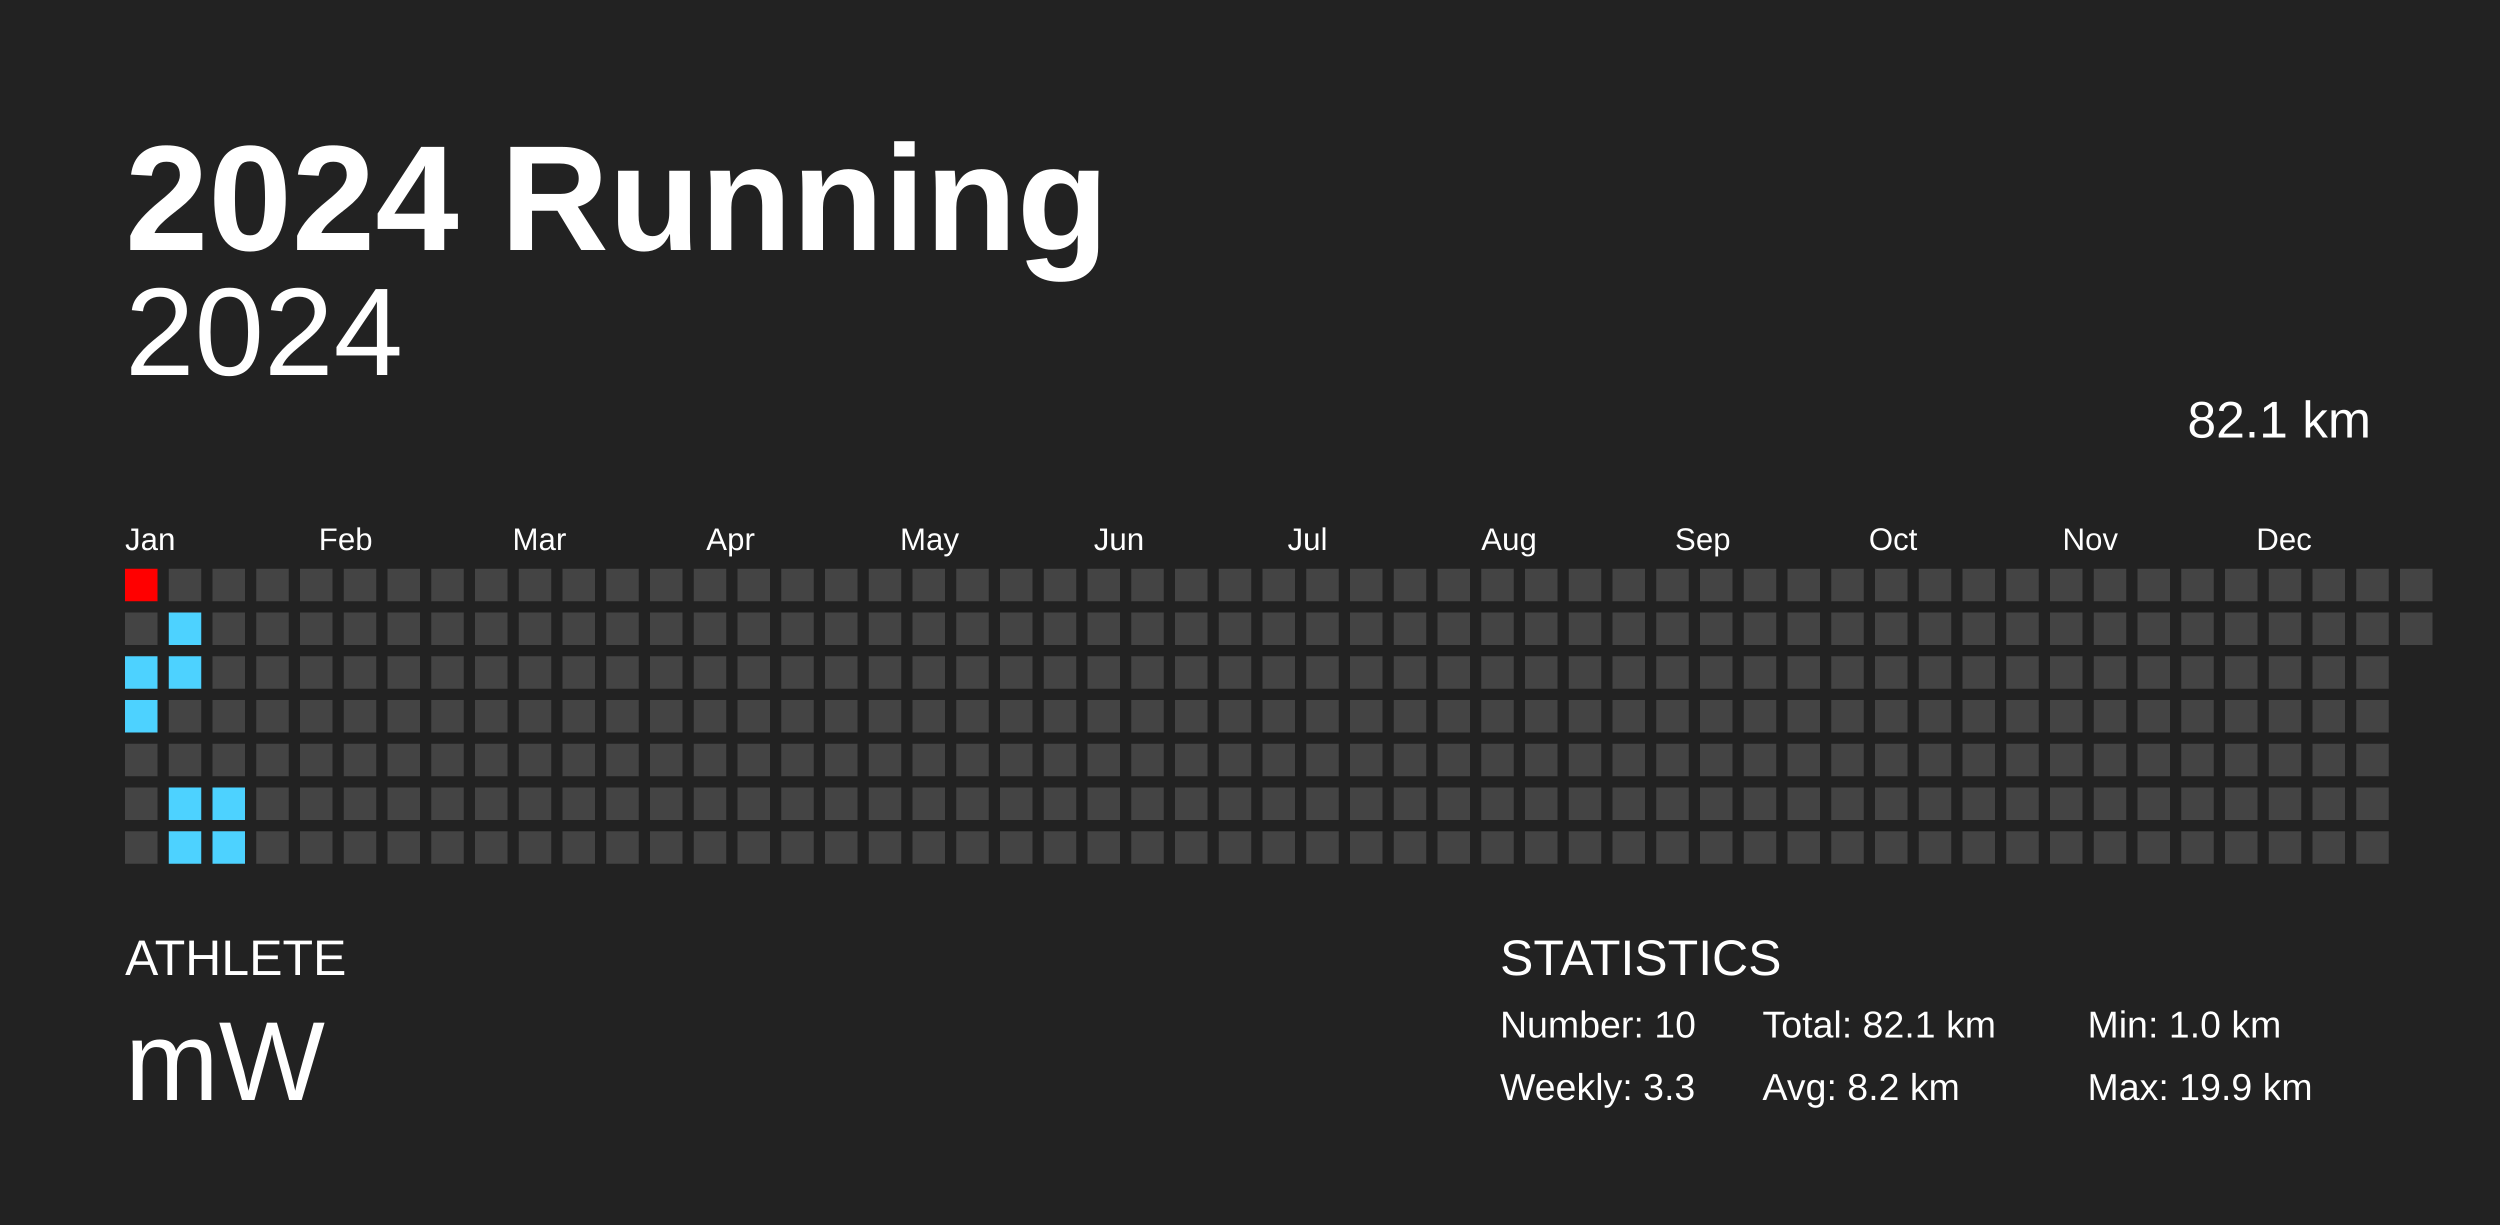
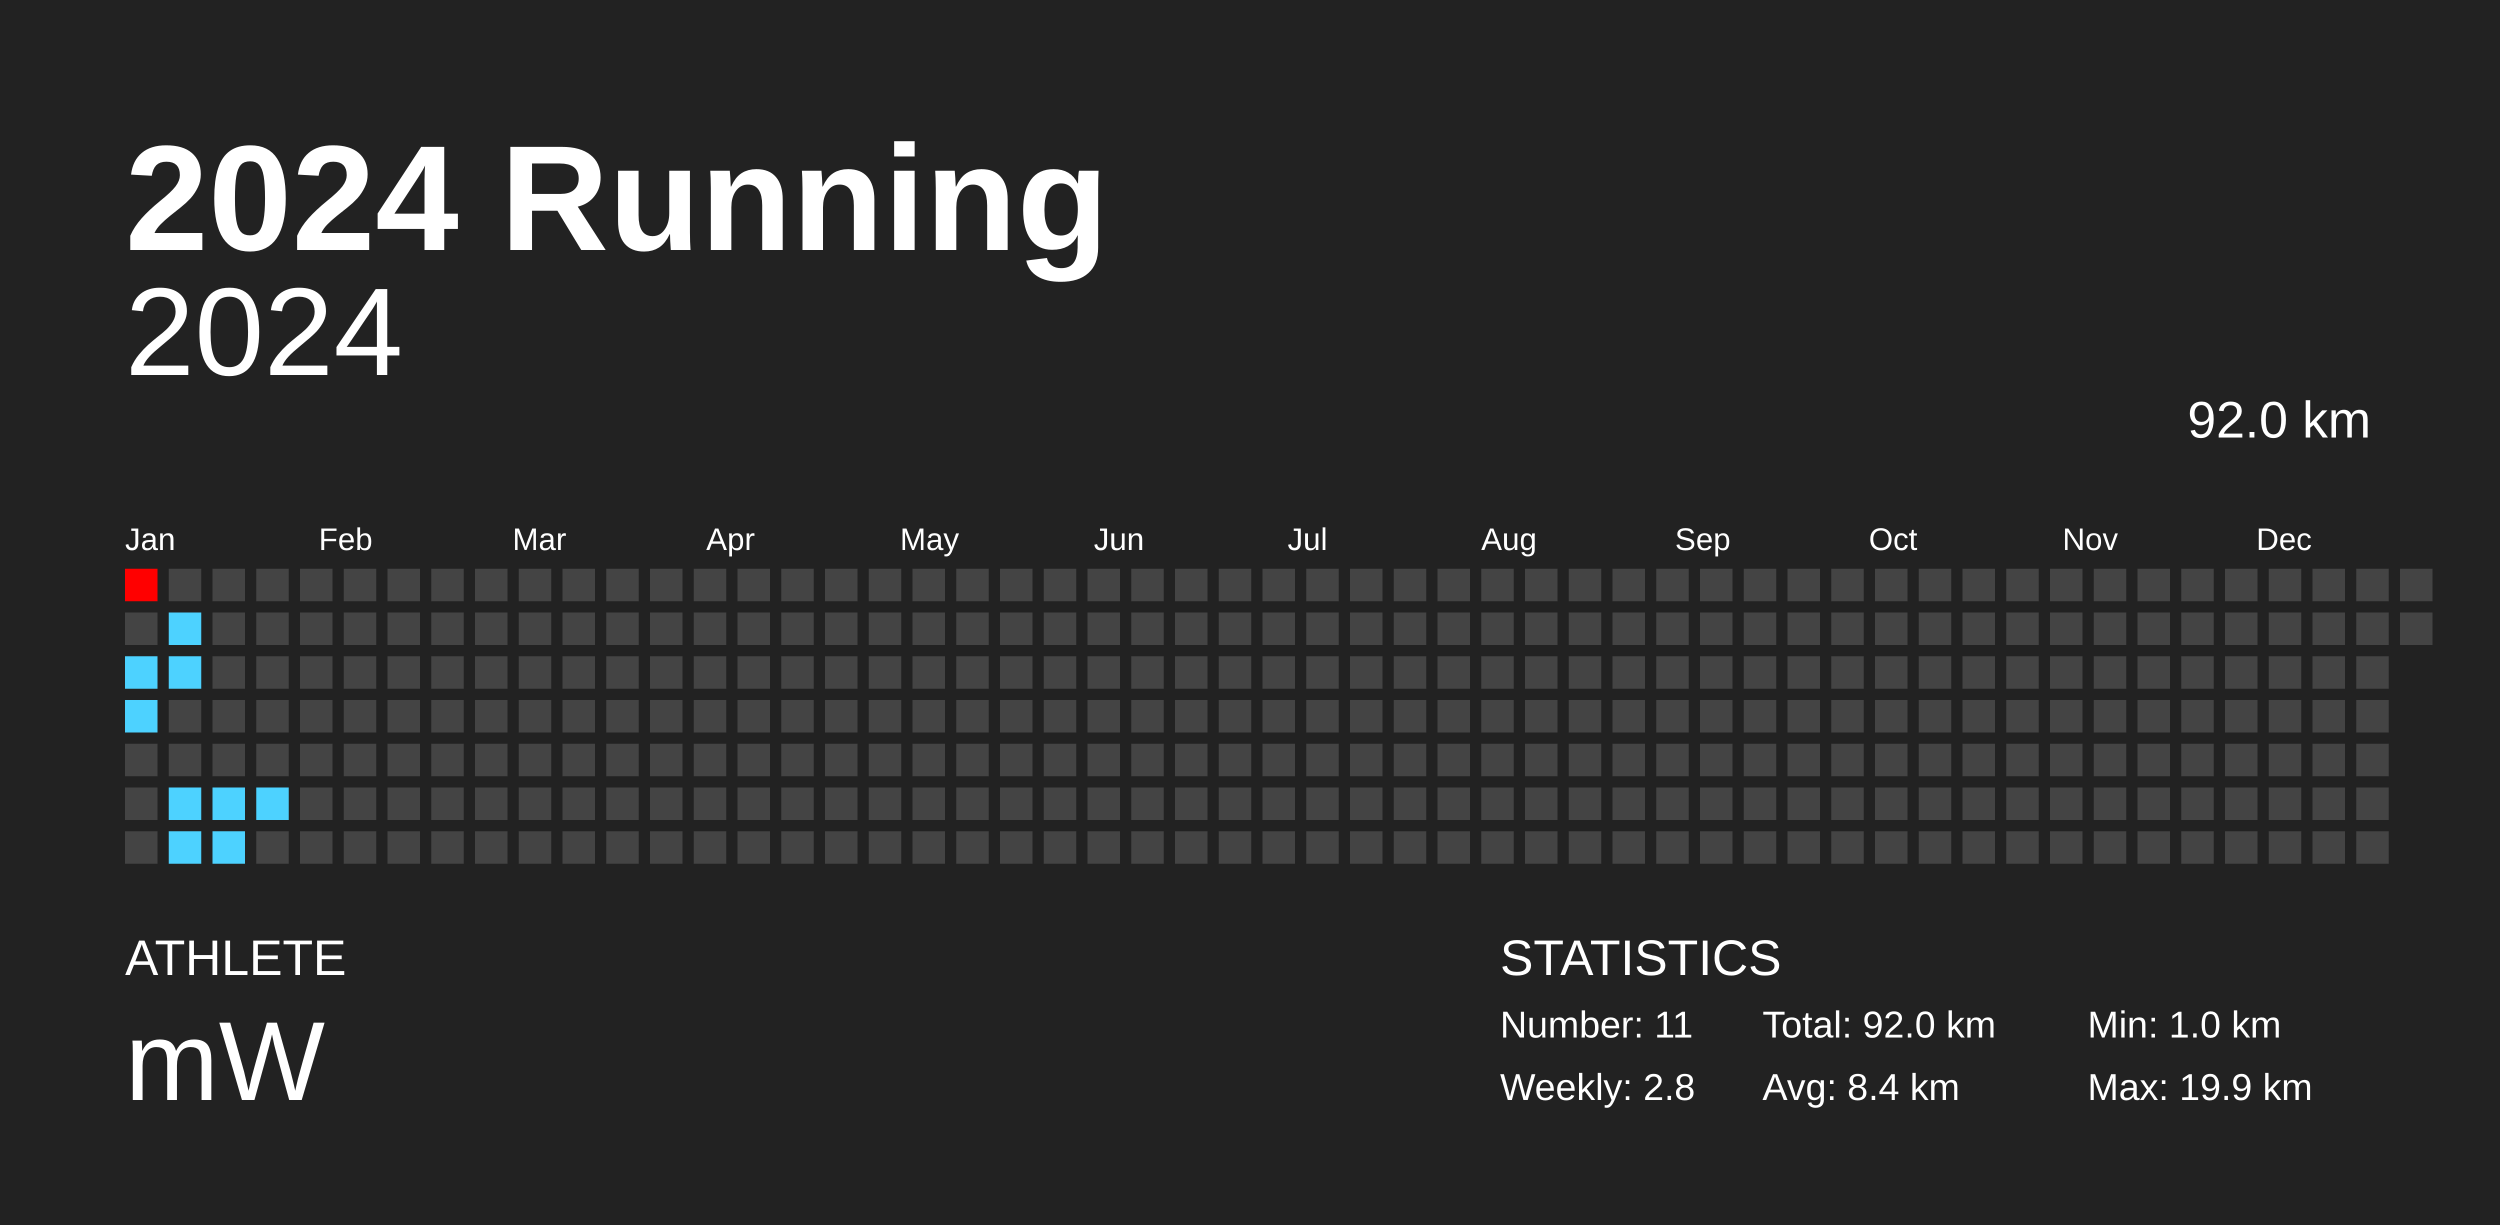
<svg xmlns="http://www.w3.org/2000/svg" baseProfile="full" height="98mm" version="1.1" viewBox="0,0,200,98" width="200mm">
  <defs />
  <rect fill="#222222" height="98" width="200" x="0" y="0" />
  <text fill="#FFFFFF" style="font-size:12px; font-family:Arial; font-weight:bold;" x="10" y="20">2024 Running</text>
  <text fill="#FFFFFF" style="font-size:4px; font-family:Arial" x="10" y="78">ATHLETE</text>
  <text fill="#FFFFFF" style="font-size:9px; font-family:Arial" x="10" y="88">mW</text>
  <text fill="#FFFFFF" style="font-size:4px; font-family:Arial" x="120" y="78">STATISTICS</text>
-   <text fill="#FFFFFF" style="font-size:3px; font-family:Arial" x="120" y="83">Number: 10</text>
-   <text fill="#FFFFFF" style="font-size:3px; font-family:Arial" x="120" y="88">Weekly: 3.3</text>
-   <text fill="#FFFFFF" style="font-size:3px; font-family:Arial" x="141" y="83">Total: 82.1 km</text>
-   <text fill="#FFFFFF" style="font-size:3px; font-family:Arial" x="141" y="88">Avg: 8.2 km</text>
+   <text fill="#FFFFFF" style="font-size:3px; font-family:Arial" x="120" y="83">Number: 11</text>
+   <text fill="#FFFFFF" style="font-size:3px; font-family:Arial" x="120" y="88">Weekly: 2.8</text>
+   <text fill="#FFFFFF" style="font-size:3px; font-family:Arial" x="141" y="83">Total: 92.0 km</text>
+   <text fill="#FFFFFF" style="font-size:3px; font-family:Arial" x="141" y="88">Avg: 8.4 km</text>
  <text fill="#FFFFFF" style="font-size:3px; font-family:Arial" x="167" y="83">Min: 1.0 km</text>
  <text fill="#FFFFFF" style="font-size:3px; font-family:Arial" x="167" y="88">Max: 19.9 km</text>
  <text alignment-baseline="hanging" fill="#FFFFFF" style="font-size:10.0px; font-family:Arial;" x="10" y="30">2024</text>
-   <text alignment-baseline="hanging" fill="#FFFFFF" style="font-size:4.125px; font-family:Arial;" x="175" y="35">82.1 km</text>
+   <text alignment-baseline="hanging" fill="#FFFFFF" style="font-size:4.125px; font-family:Arial;" x="175" y="35">92.0 km</text>
  <text fill="#FFFFFF" style="font-size:2.5px; font-family:Arial" x="10.0" y="44">Jan</text>
  <text fill="#FFFFFF" style="font-size:2.5px; font-family:Arial" x="25.5" y="44">Feb</text>
  <text fill="#FFFFFF" style="font-size:2.5px; font-family:Arial" x="41.0" y="44">Mar</text>
  <text fill="#FFFFFF" style="font-size:2.5px; font-family:Arial" x="56.5" y="44">Apr</text>
  <text fill="#FFFFFF" style="font-size:2.5px; font-family:Arial" x="72.0" y="44">May</text>
  <text fill="#FFFFFF" style="font-size:2.5px; font-family:Arial" x="87.5" y="44">Jun</text>
  <text fill="#FFFFFF" style="font-size:2.5px; font-family:Arial" x="103.0" y="44">Jul</text>
  <text fill="#FFFFFF" style="font-size:2.5px; font-family:Arial" x="118.5" y="44">Aug</text>
  <text fill="#FFFFFF" style="font-size:2.5px; font-family:Arial" x="134.0" y="44">Sep</text>
  <text fill="#FFFFFF" style="font-size:2.5px; font-family:Arial" x="149.5" y="44">Oct</text>
  <text fill="#FFFFFF" style="font-size:2.5px; font-family:Arial" x="165.0" y="44">Nov</text>
  <text fill="#FFFFFF" style="font-size:2.5px; font-family:Arial" x="180.5" y="44">Dec</text>
  <rect fill="red" height="2.6" width="2.6" x="10.0" y="45.5" />
  <rect fill="#444444" height="2.6" width="2.6" x="10.0" y="49.0" />
  <rect fill="#4dd2ff" height="2.6" width="2.6" x="10.0" y="52.5" />
  <rect fill="#4dd2ff" height="2.6" width="2.6" x="10.0" y="56.0" />
  <rect fill="#444444" height="2.6" width="2.6" x="10.0" y="59.5" />
  <rect fill="#444444" height="2.6" width="2.6" x="10.0" y="63.0" />
  <rect fill="#444444" height="2.6" width="2.6" x="10.0" y="66.5" />
  <rect fill="#444444" height="2.6" width="2.6" x="13.5" y="45.5" />
  <rect fill="#4dd2ff" height="2.6" width="2.6" x="13.5" y="49.0" />
  <rect fill="#4dd2ff" height="2.6" width="2.6" x="13.5" y="52.5" />
  <rect fill="#444444" height="2.6" width="2.6" x="13.5" y="56.0" />
  <rect fill="#444444" height="2.6" width="2.6" x="13.5" y="59.5" />
  <rect fill="#4dd2ff" height="2.6" width="2.6" x="13.5" y="63.0" />
  <rect fill="#4dd2ff" height="2.6" width="2.6" x="13.5" y="66.5" />
  <rect fill="#444444" height="2.6" width="2.6" x="17.0" y="45.5" />
  <rect fill="#444444" height="2.6" width="2.6" x="17.0" y="49.0" />
  <rect fill="#444444" height="2.6" width="2.6" x="17.0" y="52.5" />
  <rect fill="#444444" height="2.6" width="2.6" x="17.0" y="56.0" />
  <rect fill="#444444" height="2.6" width="2.6" x="17.0" y="59.5" />
  <rect fill="#4dd2ff" height="2.6" width="2.6" x="17.0" y="63.0" />
  <rect fill="#4dd2ff" height="2.6" width="2.6" x="17.0" y="66.5" />
  <rect fill="#444444" height="2.6" width="2.6" x="20.5" y="45.5" />
  <rect fill="#444444" height="2.6" width="2.6" x="20.5" y="49.0" />
  <rect fill="#444444" height="2.6" width="2.6" x="20.5" y="52.5" />
  <rect fill="#444444" height="2.6" width="2.6" x="20.5" y="56.0" />
  <rect fill="#444444" height="2.6" width="2.6" x="20.5" y="59.5" />
-   <rect fill="#444444" height="2.6" width="2.6" x="20.5" y="63.0" />
+   <rect fill="#4dd2ff" height="2.6" width="2.6" x="20.5" y="63.0" />
  <rect fill="#444444" height="2.6" width="2.6" x="20.5" y="66.5" />
  <rect fill="#444444" height="2.6" width="2.6" x="24.0" y="45.5" />
  <rect fill="#444444" height="2.6" width="2.6" x="24.0" y="49.0" />
  <rect fill="#444444" height="2.6" width="2.6" x="24.0" y="52.5" />
  <rect fill="#444444" height="2.6" width="2.6" x="24.0" y="56.0" />
  <rect fill="#444444" height="2.6" width="2.6" x="24.0" y="59.5" />
  <rect fill="#444444" height="2.6" width="2.6" x="24.0" y="63.0" />
  <rect fill="#444444" height="2.6" width="2.6" x="24.0" y="66.5" />
  <rect fill="#444444" height="2.6" width="2.6" x="27.5" y="45.5" />
  <rect fill="#444444" height="2.6" width="2.6" x="27.5" y="49.0" />
  <rect fill="#444444" height="2.6" width="2.6" x="27.5" y="52.5" />
  <rect fill="#444444" height="2.6" width="2.6" x="27.5" y="56.0" />
  <rect fill="#444444" height="2.6" width="2.6" x="27.5" y="59.5" />
  <rect fill="#444444" height="2.6" width="2.6" x="27.5" y="63.0" />
  <rect fill="#444444" height="2.6" width="2.6" x="27.5" y="66.5" />
  <rect fill="#444444" height="2.6" width="2.6" x="31.0" y="45.5" />
  <rect fill="#444444" height="2.6" width="2.6" x="31.0" y="49.0" />
  <rect fill="#444444" height="2.6" width="2.6" x="31.0" y="52.5" />
  <rect fill="#444444" height="2.6" width="2.6" x="31.0" y="56.0" />
  <rect fill="#444444" height="2.6" width="2.6" x="31.0" y="59.5" />
  <rect fill="#444444" height="2.6" width="2.6" x="31.0" y="63.0" />
  <rect fill="#444444" height="2.6" width="2.6" x="31.0" y="66.5" />
  <rect fill="#444444" height="2.6" width="2.6" x="34.5" y="45.5" />
  <rect fill="#444444" height="2.6" width="2.6" x="34.5" y="49.0" />
  <rect fill="#444444" height="2.6" width="2.6" x="34.5" y="52.5" />
  <rect fill="#444444" height="2.6" width="2.6" x="34.5" y="56.0" />
  <rect fill="#444444" height="2.6" width="2.6" x="34.5" y="59.5" />
  <rect fill="#444444" height="2.6" width="2.6" x="34.5" y="63.0" />
  <rect fill="#444444" height="2.6" width="2.6" x="34.5" y="66.5" />
  <rect fill="#444444" height="2.6" width="2.6" x="38.0" y="45.5" />
  <rect fill="#444444" height="2.6" width="2.6" x="38.0" y="49.0" />
  <rect fill="#444444" height="2.6" width="2.6" x="38.0" y="52.5" />
  <rect fill="#444444" height="2.6" width="2.6" x="38.0" y="56.0" />
  <rect fill="#444444" height="2.6" width="2.6" x="38.0" y="59.5" />
  <rect fill="#444444" height="2.6" width="2.6" x="38.0" y="63.0" />
  <rect fill="#444444" height="2.6" width="2.6" x="38.0" y="66.5" />
  <rect fill="#444444" height="2.6" width="2.6" x="41.5" y="45.5" />
  <rect fill="#444444" height="2.6" width="2.6" x="41.5" y="49.0" />
  <rect fill="#444444" height="2.6" width="2.6" x="41.5" y="52.5" />
  <rect fill="#444444" height="2.6" width="2.6" x="41.5" y="56.0" />
  <rect fill="#444444" height="2.6" width="2.6" x="41.5" y="59.5" />
  <rect fill="#444444" height="2.6" width="2.6" x="41.5" y="63.0" />
  <rect fill="#444444" height="2.6" width="2.6" x="41.5" y="66.5" />
  <rect fill="#444444" height="2.6" width="2.6" x="45.0" y="45.5" />
  <rect fill="#444444" height="2.6" width="2.6" x="45.0" y="49.0" />
  <rect fill="#444444" height="2.6" width="2.6" x="45.0" y="52.5" />
  <rect fill="#444444" height="2.6" width="2.6" x="45.0" y="56.0" />
  <rect fill="#444444" height="2.6" width="2.6" x="45.0" y="59.5" />
  <rect fill="#444444" height="2.6" width="2.6" x="45.0" y="63.0" />
  <rect fill="#444444" height="2.6" width="2.6" x="45.0" y="66.5" />
  <rect fill="#444444" height="2.6" width="2.6" x="48.5" y="45.5" />
  <rect fill="#444444" height="2.6" width="2.6" x="48.5" y="49.0" />
  <rect fill="#444444" height="2.6" width="2.6" x="48.5" y="52.5" />
  <rect fill="#444444" height="2.6" width="2.6" x="48.5" y="56.0" />
  <rect fill="#444444" height="2.6" width="2.6" x="48.5" y="59.5" />
  <rect fill="#444444" height="2.6" width="2.6" x="48.5" y="63.0" />
  <rect fill="#444444" height="2.6" width="2.6" x="48.5" y="66.5" />
  <rect fill="#444444" height="2.6" width="2.6" x="52.0" y="45.5" />
  <rect fill="#444444" height="2.6" width="2.6" x="52.0" y="49.0" />
  <rect fill="#444444" height="2.6" width="2.6" x="52.0" y="52.5" />
  <rect fill="#444444" height="2.6" width="2.6" x="52.0" y="56.0" />
  <rect fill="#444444" height="2.6" width="2.6" x="52.0" y="59.5" />
  <rect fill="#444444" height="2.6" width="2.6" x="52.0" y="63.0" />
  <rect fill="#444444" height="2.6" width="2.6" x="52.0" y="66.5" />
  <rect fill="#444444" height="2.6" width="2.6" x="55.5" y="45.5" />
  <rect fill="#444444" height="2.6" width="2.6" x="55.5" y="49.0" />
  <rect fill="#444444" height="2.6" width="2.6" x="55.5" y="52.5" />
  <rect fill="#444444" height="2.6" width="2.6" x="55.5" y="56.0" />
  <rect fill="#444444" height="2.6" width="2.6" x="55.5" y="59.5" />
  <rect fill="#444444" height="2.6" width="2.6" x="55.5" y="63.0" />
  <rect fill="#444444" height="2.6" width="2.6" x="55.5" y="66.5" />
  <rect fill="#444444" height="2.6" width="2.6" x="59.0" y="45.5" />
  <rect fill="#444444" height="2.6" width="2.6" x="59.0" y="49.0" />
  <rect fill="#444444" height="2.6" width="2.6" x="59.0" y="52.5" />
  <rect fill="#444444" height="2.6" width="2.6" x="59.0" y="56.0" />
  <rect fill="#444444" height="2.6" width="2.6" x="59.0" y="59.5" />
  <rect fill="#444444" height="2.6" width="2.6" x="59.0" y="63.0" />
  <rect fill="#444444" height="2.6" width="2.6" x="59.0" y="66.5" />
  <rect fill="#444444" height="2.6" width="2.6" x="62.5" y="45.5" />
  <rect fill="#444444" height="2.6" width="2.6" x="62.5" y="49.0" />
  <rect fill="#444444" height="2.6" width="2.6" x="62.5" y="52.5" />
  <rect fill="#444444" height="2.6" width="2.6" x="62.5" y="56.0" />
  <rect fill="#444444" height="2.6" width="2.6" x="62.5" y="59.5" />
  <rect fill="#444444" height="2.6" width="2.6" x="62.5" y="63.0" />
  <rect fill="#444444" height="2.6" width="2.6" x="62.5" y="66.5" />
  <rect fill="#444444" height="2.6" width="2.6" x="66.0" y="45.5" />
  <rect fill="#444444" height="2.6" width="2.6" x="66.0" y="49.0" />
  <rect fill="#444444" height="2.6" width="2.6" x="66.0" y="52.5" />
  <rect fill="#444444" height="2.6" width="2.6" x="66.0" y="56.0" />
  <rect fill="#444444" height="2.6" width="2.6" x="66.0" y="59.5" />
  <rect fill="#444444" height="2.6" width="2.6" x="66.0" y="63.0" />
  <rect fill="#444444" height="2.6" width="2.6" x="66.0" y="66.5" />
  <rect fill="#444444" height="2.6" width="2.6" x="69.5" y="45.5" />
  <rect fill="#444444" height="2.6" width="2.6" x="69.5" y="49.0" />
  <rect fill="#444444" height="2.6" width="2.6" x="69.5" y="52.5" />
  <rect fill="#444444" height="2.6" width="2.6" x="69.5" y="56.0" />
  <rect fill="#444444" height="2.6" width="2.6" x="69.5" y="59.5" />
  <rect fill="#444444" height="2.6" width="2.6" x="69.5" y="63.0" />
  <rect fill="#444444" height="2.6" width="2.6" x="69.5" y="66.5" />
  <rect fill="#444444" height="2.6" width="2.6" x="73.0" y="45.5" />
  <rect fill="#444444" height="2.6" width="2.6" x="73.0" y="49.0" />
  <rect fill="#444444" height="2.6" width="2.6" x="73.0" y="52.5" />
  <rect fill="#444444" height="2.6" width="2.6" x="73.0" y="56.0" />
  <rect fill="#444444" height="2.6" width="2.6" x="73.0" y="59.5" />
  <rect fill="#444444" height="2.6" width="2.6" x="73.0" y="63.0" />
  <rect fill="#444444" height="2.6" width="2.6" x="73.0" y="66.5" />
  <rect fill="#444444" height="2.6" width="2.6" x="76.5" y="45.5" />
  <rect fill="#444444" height="2.6" width="2.6" x="76.5" y="49.0" />
  <rect fill="#444444" height="2.6" width="2.6" x="76.5" y="52.5" />
  <rect fill="#444444" height="2.6" width="2.6" x="76.5" y="56.0" />
  <rect fill="#444444" height="2.6" width="2.6" x="76.5" y="59.5" />
  <rect fill="#444444" height="2.6" width="2.6" x="76.5" y="63.0" />
  <rect fill="#444444" height="2.6" width="2.6" x="76.5" y="66.5" />
  <rect fill="#444444" height="2.6" width="2.6" x="80.0" y="45.5" />
  <rect fill="#444444" height="2.6" width="2.6" x="80.0" y="49.0" />
  <rect fill="#444444" height="2.6" width="2.6" x="80.0" y="52.5" />
  <rect fill="#444444" height="2.6" width="2.6" x="80.0" y="56.0" />
  <rect fill="#444444" height="2.6" width="2.6" x="80.0" y="59.5" />
  <rect fill="#444444" height="2.6" width="2.6" x="80.0" y="63.0" />
  <rect fill="#444444" height="2.6" width="2.6" x="80.0" y="66.5" />
  <rect fill="#444444" height="2.6" width="2.6" x="83.5" y="45.5" />
  <rect fill="#444444" height="2.6" width="2.6" x="83.5" y="49.0" />
  <rect fill="#444444" height="2.6" width="2.6" x="83.5" y="52.5" />
  <rect fill="#444444" height="2.6" width="2.6" x="83.5" y="56.0" />
  <rect fill="#444444" height="2.6" width="2.6" x="83.5" y="59.5" />
  <rect fill="#444444" height="2.6" width="2.6" x="83.5" y="63.0" />
  <rect fill="#444444" height="2.6" width="2.6" x="83.5" y="66.5" />
  <rect fill="#444444" height="2.6" width="2.6" x="87.0" y="45.5" />
  <rect fill="#444444" height="2.6" width="2.6" x="87.0" y="49.0" />
  <rect fill="#444444" height="2.6" width="2.6" x="87.0" y="52.5" />
  <rect fill="#444444" height="2.6" width="2.6" x="87.0" y="56.0" />
  <rect fill="#444444" height="2.6" width="2.6" x="87.0" y="59.5" />
  <rect fill="#444444" height="2.6" width="2.6" x="87.0" y="63.0" />
  <rect fill="#444444" height="2.6" width="2.6" x="87.0" y="66.5" />
  <rect fill="#444444" height="2.6" width="2.6" x="90.5" y="45.5" />
  <rect fill="#444444" height="2.6" width="2.6" x="90.5" y="49.0" />
  <rect fill="#444444" height="2.6" width="2.6" x="90.5" y="52.5" />
  <rect fill="#444444" height="2.6" width="2.6" x="90.5" y="56.0" />
  <rect fill="#444444" height="2.6" width="2.6" x="90.5" y="59.5" />
  <rect fill="#444444" height="2.6" width="2.6" x="90.5" y="63.0" />
  <rect fill="#444444" height="2.6" width="2.6" x="90.5" y="66.5" />
  <rect fill="#444444" height="2.6" width="2.6" x="94.0" y="45.5" />
  <rect fill="#444444" height="2.6" width="2.6" x="94.0" y="49.0" />
  <rect fill="#444444" height="2.6" width="2.6" x="94.0" y="52.5" />
  <rect fill="#444444" height="2.6" width="2.6" x="94.0" y="56.0" />
  <rect fill="#444444" height="2.6" width="2.6" x="94.0" y="59.5" />
  <rect fill="#444444" height="2.6" width="2.6" x="94.0" y="63.0" />
  <rect fill="#444444" height="2.6" width="2.6" x="94.0" y="66.5" />
  <rect fill="#444444" height="2.6" width="2.6" x="97.5" y="45.5" />
  <rect fill="#444444" height="2.6" width="2.6" x="97.5" y="49.0" />
  <rect fill="#444444" height="2.6" width="2.6" x="97.5" y="52.5" />
  <rect fill="#444444" height="2.6" width="2.6" x="97.5" y="56.0" />
  <rect fill="#444444" height="2.6" width="2.6" x="97.5" y="59.5" />
  <rect fill="#444444" height="2.6" width="2.6" x="97.5" y="63.0" />
  <rect fill="#444444" height="2.6" width="2.6" x="97.5" y="66.5" />
  <rect fill="#444444" height="2.6" width="2.6" x="101.0" y="45.5" />
  <rect fill="#444444" height="2.6" width="2.6" x="101.0" y="49.0" />
  <rect fill="#444444" height="2.6" width="2.6" x="101.0" y="52.5" />
  <rect fill="#444444" height="2.6" width="2.6" x="101.0" y="56.0" />
  <rect fill="#444444" height="2.6" width="2.6" x="101.0" y="59.5" />
  <rect fill="#444444" height="2.6" width="2.6" x="101.0" y="63.0" />
  <rect fill="#444444" height="2.6" width="2.6" x="101.0" y="66.5" />
  <rect fill="#444444" height="2.6" width="2.6" x="104.5" y="45.5" />
  <rect fill="#444444" height="2.6" width="2.6" x="104.5" y="49.0" />
  <rect fill="#444444" height="2.6" width="2.6" x="104.5" y="52.5" />
  <rect fill="#444444" height="2.6" width="2.6" x="104.5" y="56.0" />
  <rect fill="#444444" height="2.6" width="2.6" x="104.5" y="59.5" />
  <rect fill="#444444" height="2.6" width="2.6" x="104.5" y="63.0" />
  <rect fill="#444444" height="2.6" width="2.6" x="104.5" y="66.5" />
  <rect fill="#444444" height="2.6" width="2.6" x="108.0" y="45.5" />
  <rect fill="#444444" height="2.6" width="2.6" x="108.0" y="49.0" />
  <rect fill="#444444" height="2.6" width="2.6" x="108.0" y="52.5" />
  <rect fill="#444444" height="2.6" width="2.6" x="108.0" y="56.0" />
  <rect fill="#444444" height="2.6" width="2.6" x="108.0" y="59.5" />
  <rect fill="#444444" height="2.6" width="2.6" x="108.0" y="63.0" />
  <rect fill="#444444" height="2.6" width="2.6" x="108.0" y="66.5" />
  <rect fill="#444444" height="2.6" width="2.6" x="111.5" y="45.5" />
  <rect fill="#444444" height="2.6" width="2.6" x="111.5" y="49.0" />
  <rect fill="#444444" height="2.6" width="2.6" x="111.5" y="52.5" />
  <rect fill="#444444" height="2.6" width="2.6" x="111.5" y="56.0" />
  <rect fill="#444444" height="2.6" width="2.6" x="111.5" y="59.5" />
  <rect fill="#444444" height="2.6" width="2.6" x="111.5" y="63.0" />
  <rect fill="#444444" height="2.6" width="2.6" x="111.5" y="66.5" />
  <rect fill="#444444" height="2.6" width="2.6" x="115.0" y="45.5" />
  <rect fill="#444444" height="2.6" width="2.6" x="115.0" y="49.0" />
  <rect fill="#444444" height="2.6" width="2.6" x="115.0" y="52.5" />
  <rect fill="#444444" height="2.6" width="2.6" x="115.0" y="56.0" />
  <rect fill="#444444" height="2.6" width="2.6" x="115.0" y="59.5" />
  <rect fill="#444444" height="2.6" width="2.6" x="115.0" y="63.0" />
  <rect fill="#444444" height="2.6" width="2.6" x="115.0" y="66.5" />
  <rect fill="#444444" height="2.6" width="2.6" x="118.5" y="45.5" />
  <rect fill="#444444" height="2.6" width="2.6" x="118.5" y="49.0" />
  <rect fill="#444444" height="2.6" width="2.6" x="118.5" y="52.5" />
  <rect fill="#444444" height="2.6" width="2.6" x="118.5" y="56.0" />
  <rect fill="#444444" height="2.6" width="2.6" x="118.5" y="59.5" />
  <rect fill="#444444" height="2.6" width="2.6" x="118.5" y="63.0" />
  <rect fill="#444444" height="2.6" width="2.6" x="118.5" y="66.5" />
  <rect fill="#444444" height="2.6" width="2.6" x="122.0" y="45.5" />
  <rect fill="#444444" height="2.6" width="2.6" x="122.0" y="49.0" />
  <rect fill="#444444" height="2.6" width="2.6" x="122.0" y="52.5" />
  <rect fill="#444444" height="2.6" width="2.6" x="122.0" y="56.0" />
  <rect fill="#444444" height="2.6" width="2.6" x="122.0" y="59.5" />
  <rect fill="#444444" height="2.6" width="2.6" x="122.0" y="63.0" />
  <rect fill="#444444" height="2.6" width="2.6" x="122.0" y="66.5" />
  <rect fill="#444444" height="2.6" width="2.6" x="125.5" y="45.5" />
  <rect fill="#444444" height="2.6" width="2.6" x="125.5" y="49.0" />
  <rect fill="#444444" height="2.6" width="2.6" x="125.5" y="52.5" />
  <rect fill="#444444" height="2.6" width="2.6" x="125.5" y="56.0" />
  <rect fill="#444444" height="2.6" width="2.6" x="125.5" y="59.5" />
  <rect fill="#444444" height="2.6" width="2.6" x="125.5" y="63.0" />
  <rect fill="#444444" height="2.6" width="2.6" x="125.5" y="66.5" />
  <rect fill="#444444" height="2.6" width="2.6" x="129.0" y="45.5" />
  <rect fill="#444444" height="2.6" width="2.6" x="129.0" y="49.0" />
  <rect fill="#444444" height="2.6" width="2.6" x="129.0" y="52.5" />
  <rect fill="#444444" height="2.6" width="2.6" x="129.0" y="56.0" />
  <rect fill="#444444" height="2.6" width="2.6" x="129.0" y="59.5" />
  <rect fill="#444444" height="2.6" width="2.6" x="129.0" y="63.0" />
  <rect fill="#444444" height="2.6" width="2.6" x="129.0" y="66.5" />
  <rect fill="#444444" height="2.6" width="2.6" x="132.5" y="45.5" />
  <rect fill="#444444" height="2.6" width="2.6" x="132.5" y="49.0" />
  <rect fill="#444444" height="2.6" width="2.6" x="132.5" y="52.5" />
  <rect fill="#444444" height="2.6" width="2.6" x="132.5" y="56.0" />
  <rect fill="#444444" height="2.6" width="2.6" x="132.5" y="59.5" />
  <rect fill="#444444" height="2.6" width="2.6" x="132.5" y="63.0" />
  <rect fill="#444444" height="2.6" width="2.6" x="132.5" y="66.5" />
  <rect fill="#444444" height="2.6" width="2.6" x="136.0" y="45.5" />
  <rect fill="#444444" height="2.6" width="2.6" x="136.0" y="49.0" />
  <rect fill="#444444" height="2.6" width="2.6" x="136.0" y="52.5" />
  <rect fill="#444444" height="2.6" width="2.6" x="136.0" y="56.0" />
  <rect fill="#444444" height="2.6" width="2.6" x="136.0" y="59.5" />
  <rect fill="#444444" height="2.6" width="2.6" x="136.0" y="63.0" />
  <rect fill="#444444" height="2.6" width="2.6" x="136.0" y="66.5" />
  <rect fill="#444444" height="2.6" width="2.6" x="139.5" y="45.5" />
  <rect fill="#444444" height="2.6" width="2.6" x="139.5" y="49.0" />
  <rect fill="#444444" height="2.6" width="2.6" x="139.5" y="52.5" />
  <rect fill="#444444" height="2.6" width="2.6" x="139.5" y="56.0" />
  <rect fill="#444444" height="2.6" width="2.6" x="139.5" y="59.5" />
  <rect fill="#444444" height="2.6" width="2.6" x="139.5" y="63.0" />
  <rect fill="#444444" height="2.6" width="2.6" x="139.5" y="66.5" />
  <rect fill="#444444" height="2.6" width="2.6" x="143.0" y="45.5" />
  <rect fill="#444444" height="2.6" width="2.6" x="143.0" y="49.0" />
  <rect fill="#444444" height="2.6" width="2.6" x="143.0" y="52.5" />
  <rect fill="#444444" height="2.6" width="2.6" x="143.0" y="56.0" />
  <rect fill="#444444" height="2.6" width="2.6" x="143.0" y="59.5" />
  <rect fill="#444444" height="2.6" width="2.6" x="143.0" y="63.0" />
  <rect fill="#444444" height="2.6" width="2.6" x="143.0" y="66.5" />
  <rect fill="#444444" height="2.6" width="2.6" x="146.5" y="45.5" />
  <rect fill="#444444" height="2.6" width="2.6" x="146.5" y="49.0" />
  <rect fill="#444444" height="2.6" width="2.6" x="146.5" y="52.5" />
  <rect fill="#444444" height="2.6" width="2.6" x="146.5" y="56.0" />
  <rect fill="#444444" height="2.6" width="2.6" x="146.5" y="59.5" />
  <rect fill="#444444" height="2.6" width="2.6" x="146.5" y="63.0" />
  <rect fill="#444444" height="2.6" width="2.6" x="146.5" y="66.5" />
  <rect fill="#444444" height="2.6" width="2.6" x="150.0" y="45.5" />
  <rect fill="#444444" height="2.6" width="2.6" x="150.0" y="49.0" />
  <rect fill="#444444" height="2.6" width="2.6" x="150.0" y="52.5" />
  <rect fill="#444444" height="2.6" width="2.6" x="150.0" y="56.0" />
  <rect fill="#444444" height="2.6" width="2.6" x="150.0" y="59.5" />
  <rect fill="#444444" height="2.6" width="2.6" x="150.0" y="63.0" />
  <rect fill="#444444" height="2.6" width="2.6" x="150.0" y="66.5" />
  <rect fill="#444444" height="2.6" width="2.6" x="153.5" y="45.5" />
  <rect fill="#444444" height="2.6" width="2.6" x="153.5" y="49.0" />
  <rect fill="#444444" height="2.6" width="2.6" x="153.5" y="52.5" />
  <rect fill="#444444" height="2.6" width="2.6" x="153.5" y="56.0" />
  <rect fill="#444444" height="2.6" width="2.6" x="153.5" y="59.5" />
  <rect fill="#444444" height="2.6" width="2.6" x="153.5" y="63.0" />
  <rect fill="#444444" height="2.6" width="2.6" x="153.5" y="66.5" />
  <rect fill="#444444" height="2.6" width="2.6" x="157.0" y="45.5" />
  <rect fill="#444444" height="2.6" width="2.6" x="157.0" y="49.0" />
  <rect fill="#444444" height="2.6" width="2.6" x="157.0" y="52.5" />
  <rect fill="#444444" height="2.6" width="2.6" x="157.0" y="56.0" />
  <rect fill="#444444" height="2.6" width="2.6" x="157.0" y="59.5" />
  <rect fill="#444444" height="2.6" width="2.6" x="157.0" y="63.0" />
  <rect fill="#444444" height="2.6" width="2.6" x="157.0" y="66.5" />
  <rect fill="#444444" height="2.6" width="2.6" x="160.5" y="45.5" />
  <rect fill="#444444" height="2.6" width="2.6" x="160.5" y="49.0" />
  <rect fill="#444444" height="2.6" width="2.6" x="160.5" y="52.5" />
  <rect fill="#444444" height="2.6" width="2.6" x="160.5" y="56.0" />
  <rect fill="#444444" height="2.6" width="2.6" x="160.5" y="59.5" />
  <rect fill="#444444" height="2.6" width="2.6" x="160.5" y="63.0" />
  <rect fill="#444444" height="2.6" width="2.6" x="160.5" y="66.5" />
  <rect fill="#444444" height="2.6" width="2.6" x="164.0" y="45.5" />
  <rect fill="#444444" height="2.6" width="2.6" x="164.0" y="49.0" />
  <rect fill="#444444" height="2.6" width="2.6" x="164.0" y="52.5" />
  <rect fill="#444444" height="2.6" width="2.6" x="164.0" y="56.0" />
  <rect fill="#444444" height="2.6" width="2.6" x="164.0" y="59.5" />
  <rect fill="#444444" height="2.6" width="2.6" x="164.0" y="63.0" />
  <rect fill="#444444" height="2.6" width="2.6" x="164.0" y="66.5" />
  <rect fill="#444444" height="2.6" width="2.6" x="167.5" y="45.5" />
  <rect fill="#444444" height="2.6" width="2.6" x="167.5" y="49.0" />
  <rect fill="#444444" height="2.6" width="2.6" x="167.5" y="52.5" />
  <rect fill="#444444" height="2.6" width="2.6" x="167.5" y="56.0" />
  <rect fill="#444444" height="2.6" width="2.6" x="167.5" y="59.5" />
  <rect fill="#444444" height="2.6" width="2.6" x="167.5" y="63.0" />
  <rect fill="#444444" height="2.6" width="2.6" x="167.5" y="66.5" />
  <rect fill="#444444" height="2.6" width="2.6" x="171.0" y="45.5" />
  <rect fill="#444444" height="2.6" width="2.6" x="171.0" y="49.0" />
  <rect fill="#444444" height="2.6" width="2.6" x="171.0" y="52.5" />
  <rect fill="#444444" height="2.6" width="2.6" x="171.0" y="56.0" />
  <rect fill="#444444" height="2.6" width="2.6" x="171.0" y="59.5" />
  <rect fill="#444444" height="2.6" width="2.6" x="171.0" y="63.0" />
  <rect fill="#444444" height="2.6" width="2.6" x="171.0" y="66.5" />
  <rect fill="#444444" height="2.6" width="2.6" x="174.5" y="45.5" />
  <rect fill="#444444" height="2.6" width="2.6" x="174.5" y="49.0" />
  <rect fill="#444444" height="2.6" width="2.6" x="174.5" y="52.5" />
  <rect fill="#444444" height="2.6" width="2.6" x="174.5" y="56.0" />
  <rect fill="#444444" height="2.6" width="2.6" x="174.5" y="59.5" />
  <rect fill="#444444" height="2.6" width="2.6" x="174.5" y="63.0" />
  <rect fill="#444444" height="2.6" width="2.6" x="174.5" y="66.5" />
  <rect fill="#444444" height="2.6" width="2.6" x="178.0" y="45.5" />
  <rect fill="#444444" height="2.6" width="2.6" x="178.0" y="49.0" />
  <rect fill="#444444" height="2.6" width="2.6" x="178.0" y="52.5" />
  <rect fill="#444444" height="2.6" width="2.6" x="178.0" y="56.0" />
  <rect fill="#444444" height="2.6" width="2.6" x="178.0" y="59.5" />
  <rect fill="#444444" height="2.6" width="2.6" x="178.0" y="63.0" />
  <rect fill="#444444" height="2.6" width="2.6" x="178.0" y="66.5" />
  <rect fill="#444444" height="2.6" width="2.6" x="181.5" y="45.5" />
  <rect fill="#444444" height="2.6" width="2.6" x="181.5" y="49.0" />
  <rect fill="#444444" height="2.6" width="2.6" x="181.5" y="52.5" />
  <rect fill="#444444" height="2.6" width="2.6" x="181.5" y="56.0" />
  <rect fill="#444444" height="2.6" width="2.6" x="181.5" y="59.5" />
  <rect fill="#444444" height="2.6" width="2.6" x="181.5" y="63.0" />
  <rect fill="#444444" height="2.6" width="2.6" x="181.5" y="66.5" />
  <rect fill="#444444" height="2.6" width="2.6" x="185.0" y="45.5" />
  <rect fill="#444444" height="2.6" width="2.6" x="185.0" y="49.0" />
  <rect fill="#444444" height="2.6" width="2.6" x="185.0" y="52.5" />
  <rect fill="#444444" height="2.6" width="2.6" x="185.0" y="56.0" />
  <rect fill="#444444" height="2.6" width="2.6" x="185.0" y="59.5" />
  <rect fill="#444444" height="2.6" width="2.6" x="185.0" y="63.0" />
  <rect fill="#444444" height="2.6" width="2.6" x="185.0" y="66.5" />
  <rect fill="#444444" height="2.6" width="2.6" x="188.5" y="45.5" />
  <rect fill="#444444" height="2.6" width="2.6" x="188.5" y="49.0" />
  <rect fill="#444444" height="2.6" width="2.6" x="188.5" y="52.5" />
  <rect fill="#444444" height="2.6" width="2.6" x="188.5" y="56.0" />
  <rect fill="#444444" height="2.6" width="2.6" x="188.5" y="59.5" />
  <rect fill="#444444" height="2.6" width="2.6" x="188.5" y="63.0" />
  <rect fill="#444444" height="2.6" width="2.6" x="188.5" y="66.5" />
  <rect fill="#444444" height="2.6" width="2.6" x="192.0" y="45.5" />
  <rect fill="#444444" height="2.6" width="2.6" x="192.0" y="49.0" />
</svg>
